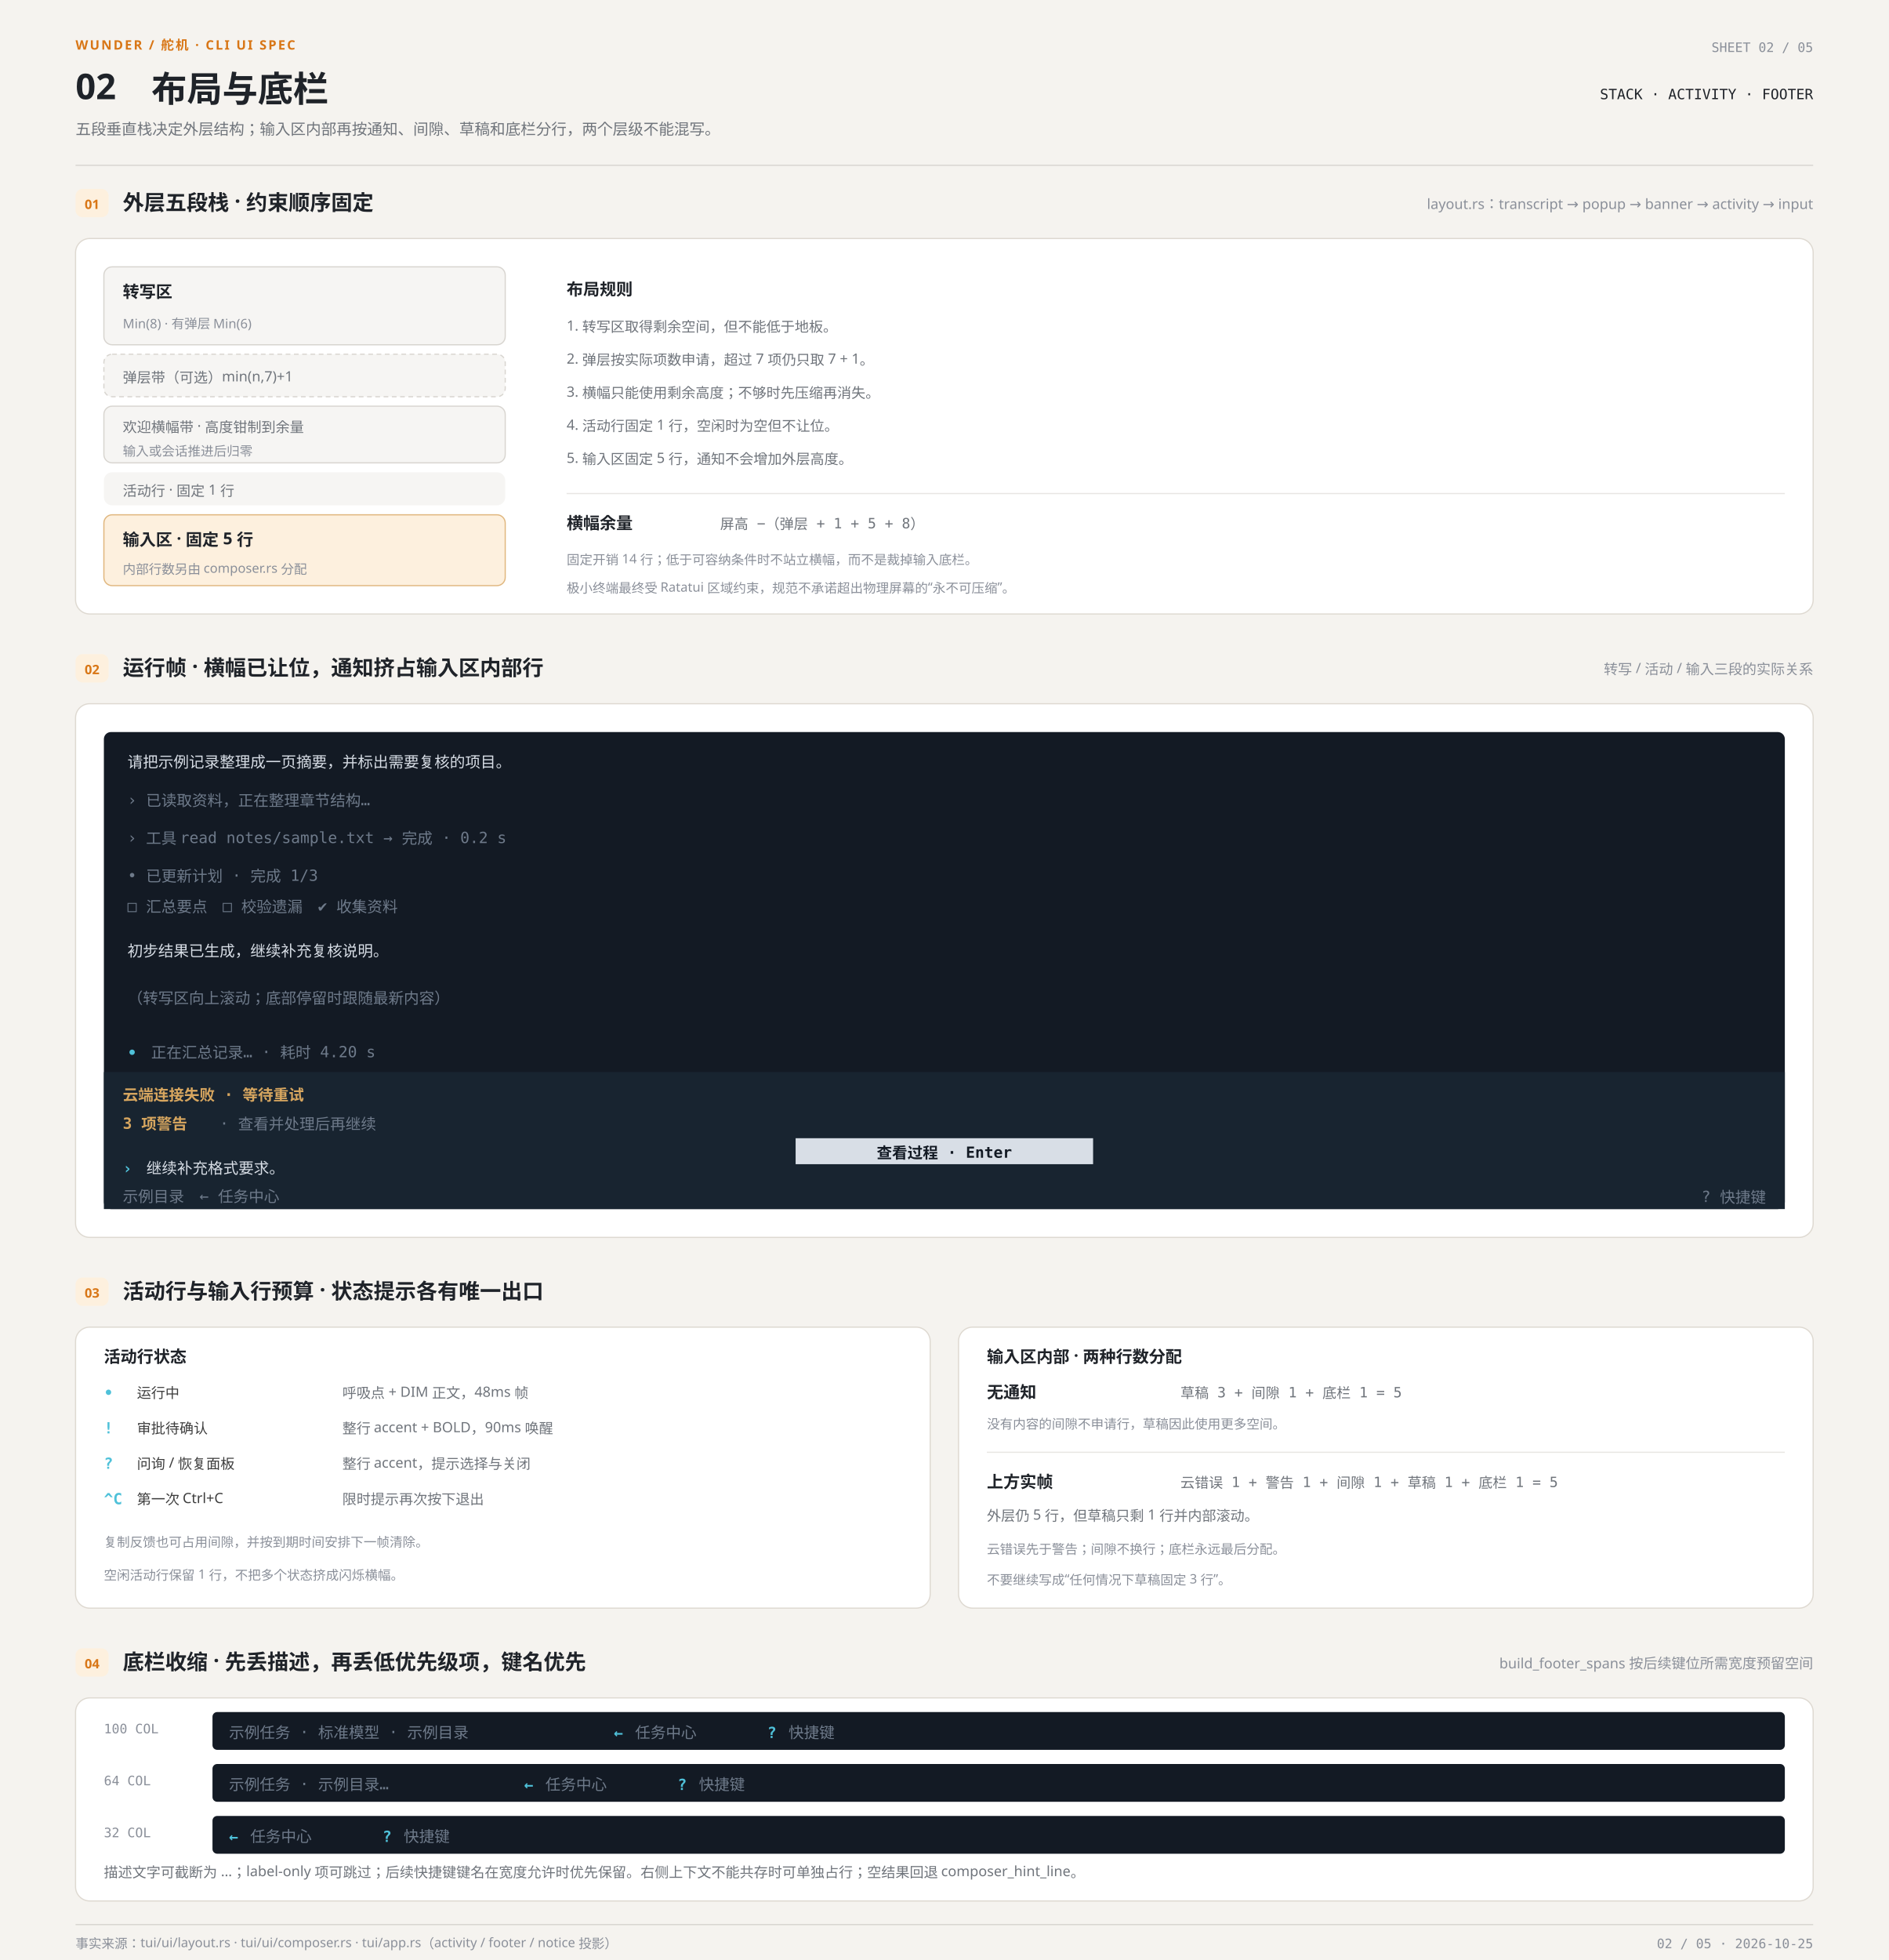
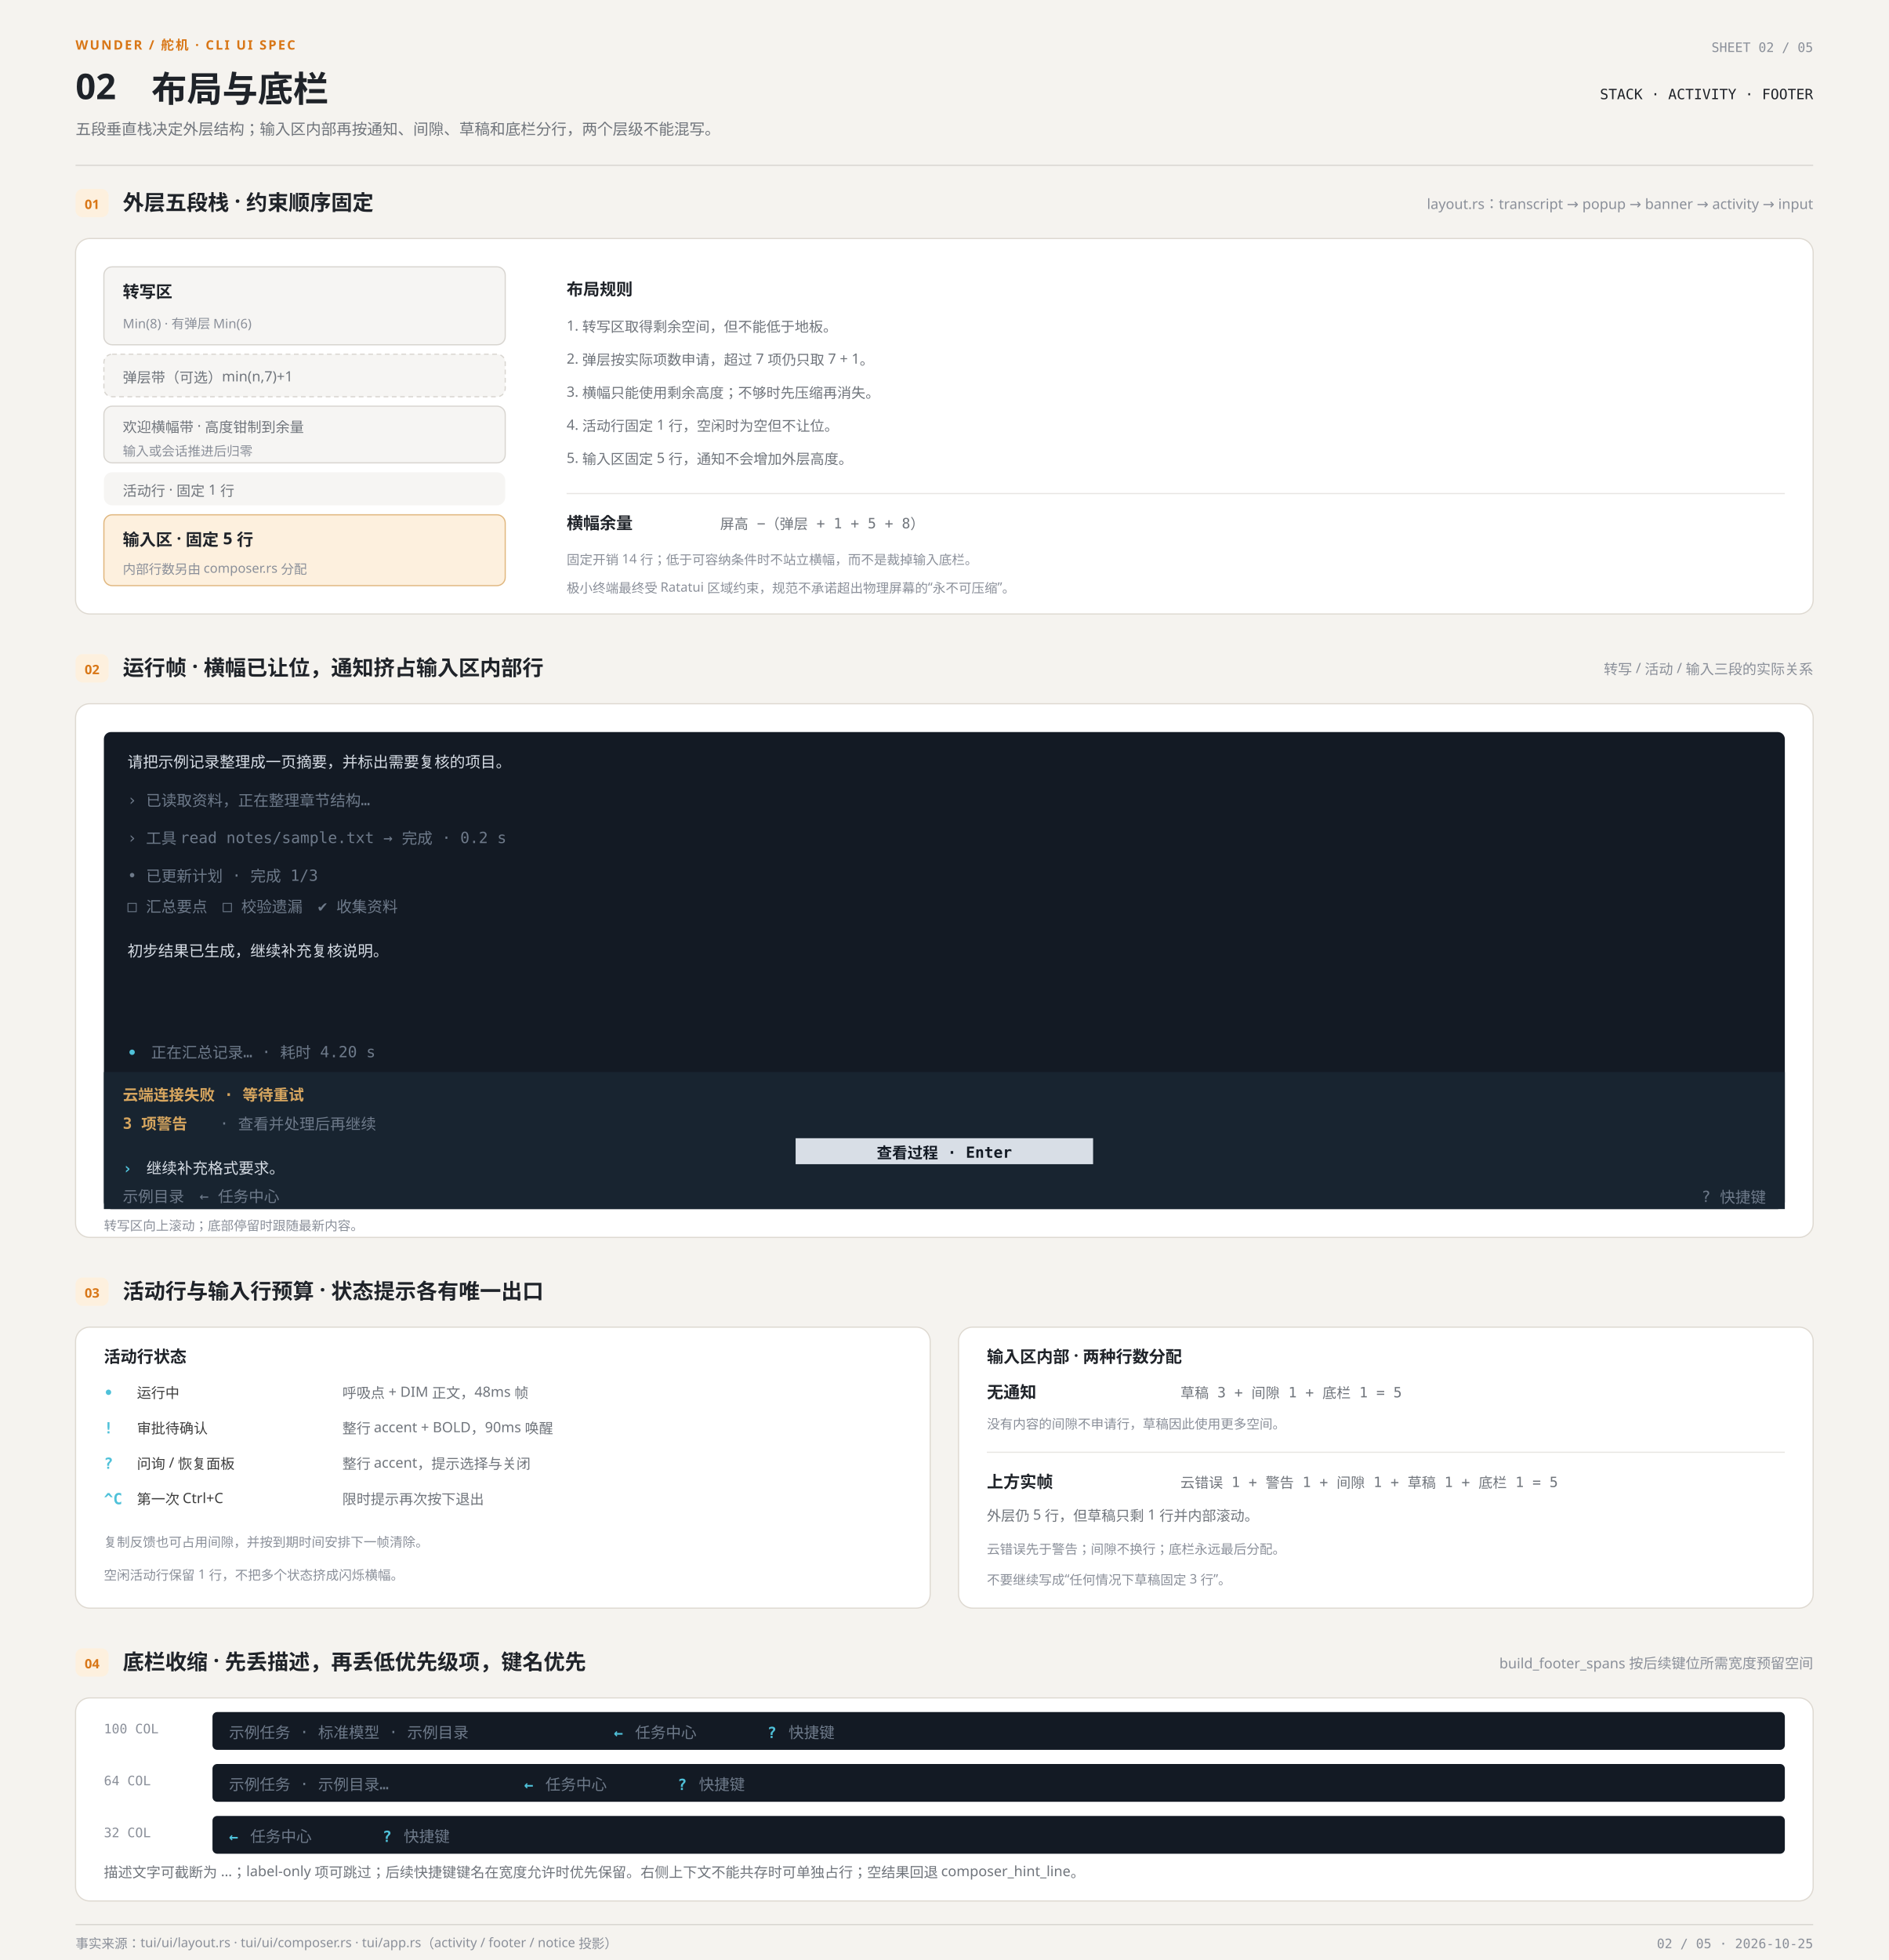
<svg xmlns="http://www.w3.org/2000/svg" width="1600" height="1660" viewBox="0 0 1600 1660" role="img" aria-label="舵机 终端 UI 布局与底栏规范">
  <style>svg{font-family:'Microsoft YaHei UI','Microsoft YaHei','PingFang SC','Noto Sans SC',sans-serif;fill:#1F2329}.mono{font-family:Consolas,monospace}.h1{font-size:30px;font-weight:700}.sub{font-size:13px;fill:#6F747B}.kicker{font-size:11px;font-weight:700;letter-spacing:1.4px;fill:#D87616}.sect{font-size:18px;font-weight:700}.sect-note{font-size:12px;fill:#8A8F99}.card{fill:#FFF;stroke:#DED9D1}.card-t{font-size:14px;font-weight:700}.note{font-size:12px;fill:#6F747B}.tiny{font-size:11px;fill:#8A8F99}.chip{font-size:11px;font-weight:700;fill:#D87616}.ui14{font-size:14px}.ui13{font-size:13px}.ui12{font-size:12px}.tok{font-size:12px;fill:#3D3D3D}.term{fill:#131A24}.t-fg{fill:#D8DEE6}.t-dim{fill:#6E7A8A}.t-cy{fill:#4FC1D9}.t-yl{fill:#D7A65F}</style>
  <rect width="1600" height="1660" fill="#F5F3EF" />
  <g id="header">
    <text x="64" y="42" class="kicker">WUNDER / 舵机 · CLI UI SPEC</text>
    <text x="64" y="84" class="h1">02　布局与底栏</text>
    <text x="64" y="114" class="sub">五段垂直栈决定外层结构；输入区内部再按通知、间隙、草稿和底栏分行，两个层级不能混写。</text>
    <text x="1536" y="44" text-anchor="end" class="mono tiny">SHEET 02 / 05</text>
    <text x="1536" y="84" text-anchor="end" class="mono ui12">STACK · ACTIVITY · FOOTER</text>
    <line x1="64" y1="140" x2="1536" y2="140" stroke="#D8D5D0" />
  </g>
  <g id="stack-contract">
    <rect x="64" y="160" width="28" height="24" rx="6" fill="#FDF0DE" />
    <text x="78" y="177" text-anchor="middle" class="chip">01</text>
    <text x="104" y="178" class="sect">外层五段栈 · 约束顺序固定</text>
    <text x="1536" y="177" text-anchor="end" class="sect-note">layout.rs：transcript → popup → banner → activity → input</text>
    <rect x="64" y="202" width="1472" height="318" rx="12" class="card" />
    <rect x="88" y="226" width="340" height="66" rx="7" fill="#F6F5F3" stroke="#D8D5D0" />
    <text x="104" y="252" class="card-t">转写区</text>
    <text x="104" y="278" class="tiny">Min(8) · 有弹层 Min(6)</text>
    <rect x="88" y="300" width="340" height="36" rx="7" fill="#F6F5F3" stroke="#D8D5D0" stroke-dasharray="4 3" />
    <text x="104" y="324" class="note">弹层带（可选）min(n,7)+1</text>
    <rect x="88" y="344" width="340" height="48" rx="7" fill="#F6F5F3" stroke="#D8D5D0" />
    <text x="104" y="366" class="note">欢迎横幅带 · 高度钳制到余量</text>
    <text x="104" y="386" class="tiny">输入或会话推进后归零</text>
    <rect x="88" y="400" width="340" height="28" rx="7" fill="#F6F5F3" />
    <text x="104" y="420" class="note">活动行 · 固定 1 行</text>
    <rect x="88" y="436" width="340" height="60" rx="7" fill="#FDF0DE" stroke="#E0B77F" />
    <text x="104" y="462" class="card-t">输入区 · 固定 5 行</text>
    <text x="104" y="486" class="tiny">内部行数另由 composer.rs 分配</text>
    <text x="480" y="250" class="card-t">布局规则</text>
    <text x="480" y="280" class="note">1. 转写区取得剩余空间，但不能低于地板。</text>
    <text x="480" y="308" class="note">2. 弹层按实际项数申请，超过 7 项仍只取 7 + 1。</text>
    <text x="480" y="336" class="note">3. 横幅只能使用剩余高度；不够时先压缩再消失。</text>
    <text x="480" y="364" class="note">4. 活动行固定 1 行，空闲时为空但不让位。</text>
    <text x="480" y="392" class="note">5. 输入区固定 5 行，通知不会增加外层高度。</text>
    <line x1="480" y1="418" x2="1512" y2="418" stroke="#E8E6E3" />
    <text x="480" y="448" class="card-t">横幅余量</text>
    <text x="610" y="448" class="mono note">屏高 −（弹层 + 1 + 5 + 8）</text>
    <text x="480" y="478" class="tiny">固定开销 14 行；低于可容纳条件时不站立横幅，而不是裁掉输入底栏。</text>
    <text x="480" y="502" class="tiny">极小终端最终受 Ratatui 区域约束，规范不承诺超出物理屏幕的“永不可压缩”。</text>
  </g>
  <g id="running-frame">
    <rect x="64" y="554" width="28" height="24" rx="6" fill="#FDF0DE" />
    <text x="78" y="571" text-anchor="middle" class="chip">02</text>
    <text x="104" y="572" class="sect">运行帧 · 横幅已让位，通知挤占输入区内部行</text>
    <text x="1536" y="571" text-anchor="end" class="sect-note">转写 / 活动 / 输入三段的实际关系</text>
    <rect x="64" y="596" width="1472" height="452" rx="12" class="card" />
    <rect x="88" y="620" width="1424" height="404" rx="6" class="term" />
    <g class="mono" font-size="13">
      <text x="108" y="650" class="t-fg">请把示例记录整理成一页摘要，并标出需要复核的项目。</text>
      <text x="108" y="682" class="t-dim">› 已读取资料，正在整理章节结构…</text>
      <text x="108" y="714" class="t-dim">› 工具 read notes/sample.txt → 完成 · 0.2 s</text>
      <text x="108" y="746" class="t-dim">• 已更新计划 · 完成 1/3</text>
      <text x="108" y="772" class="t-dim">　□ 汇总要点　□ 校验遗漏　✔ 收集资料</text>
      <text x="108" y="810" class="t-fg">初步结果已生成，继续补充复核说明。</text>
-       <text x="108" y="850" class="t-dim">（转写区向上滚动；底部停留时跟随最新内容）</text>
      <text x="108" y="896" class="t-cy" font-weight="bold">•</text>
      <text x="128" y="896" class="t-dim">正在汇总记录… · 耗时 4.20 s</text>
    </g>
+     <text x="88" y="1042" class="tiny">转写区向上滚动；底部停留时跟随最新内容。</text>
    <rect x="88" y="908" width="1424" height="116" fill="#182430" />
    <text x="104" y="932" class="mono" font-size="13" fill="#D7A65F" font-weight="bold">云端连接失败 · 等待重试</text>
    <text x="104" y="956" class="mono" font-size="13" fill="#D7A65F" font-weight="bold">3 项警告</text>
    <text x="186" y="956" class="mono" font-size="13" fill="#6E7A8A"> · 查看并处理后再继续</text>
    <rect x="674" y="964" width="252" height="22" fill="#D8DEE6" />
    <text x="800" y="981" text-anchor="middle" class="mono" font-size="13" fill="#131A24" font-weight="bold">查看过程 · Enter</text>
    <text x="104" y="994" class="mono" font-size="13" fill="#4FC1D9" font-weight="bold">›</text>
    <text x="124" y="994" class="mono" font-size="13" fill="#D8DEE6">继续补充格式要求。</text>
    <text x="104" y="1018" class="mono" font-size="13" fill="#6E7A8A">示例目录　← 任务中心</text>
    <text x="1496" y="1018" text-anchor="end" class="mono" font-size="13" fill="#6E7A8A">? 快捷键</text>
  </g>
  <g id="activity-input-budget">
    <rect x="64" y="1082" width="28" height="24" rx="6" fill="#FDF0DE" />
    <text x="78" y="1099" text-anchor="middle" class="chip">03</text>
    <text x="104" y="1100" class="sect">活动行与输入行预算 · 状态提示各有唯一出口</text>
    <rect x="64" y="1124" width="724" height="238" rx="12" class="card" />
    <text x="88" y="1154" class="card-t">活动行状态</text>
    <text x="88" y="1184" class="mono ui13 t-cy" font-weight="bold">•</text>
    <text x="116" y="1184" class="tok">运行中</text>
    <text x="290" y="1184" class="note">呼吸点 + DIM 正文，48ms 帧</text>
    <text x="88" y="1214" class="mono ui13 t-cy" font-weight="bold">!</text>
    <text x="116" y="1214" class="tok">审批待确认</text>
    <text x="290" y="1214" class="note">整行 accent + BOLD，90ms 唤醒</text>
    <text x="88" y="1244" class="mono ui13 t-cy" font-weight="bold">?</text>
    <text x="116" y="1244" class="tok">问询 / 恢复面板</text>
    <text x="290" y="1244" class="note">整行 accent，提示选择与关闭</text>
    <text x="88" y="1274" class="mono ui13 t-cy" font-weight="bold">^C</text>
    <text x="116" y="1274" class="tok">第一次 Ctrl+C</text>
    <text x="290" y="1274" class="note">限时提示再次按下退出</text>
    <text x="88" y="1310" class="tiny">复制反馈也可占用间隙，并按到期时间安排下一帧清除。</text>
    <text x="88" y="1338" class="tiny">空闲活动行保留 1 行，不把多个状态挤成闪烁横幅。</text>
    <rect x="812" y="1124" width="724" height="238" rx="12" class="card" />
    <text x="836" y="1154" class="card-t">输入区内部 · 两种行数分配</text>
    <text x="836" y="1184" class="card-t">无通知</text>
    <text x="1000" y="1184" class="mono note">草稿 3 + 间隙 1 + 底栏 1 = 5</text>
    <text x="836" y="1210" class="tiny">没有内容的间隙不申请行，草稿因此使用更多空间。</text>
    <line x1="836" y1="1230" x2="1512" y2="1230" stroke="#E8E6E3" />
    <text x="836" y="1260" class="card-t">上方实帧</text>
    <text x="1000" y="1260" class="mono note">云错误 1 + 警告 1 + 间隙 1 + 草稿 1 + 底栏 1 = 5</text>
    <text x="836" y="1288" class="note">外层仍 5 行，但草稿只剩 1 行并内部滚动。</text>
    <text x="836" y="1316" class="tiny">云错误先于警告；间隙不换行；底栏永远最后分配。</text>
    <text x="836" y="1342" class="tiny">不要继续写成“任何情况下草稿固定 3 行”。</text>
  </g>
  <g id="footer-shrink">
    <rect x="64" y="1396" width="28" height="24" rx="6" fill="#FDF0DE" />
    <text x="78" y="1413" text-anchor="middle" class="chip">04</text>
    <text x="104" y="1414" class="sect">底栏收缩 · 先丢描述，再丢低优先级项，键名优先</text>
    <text x="1536" y="1413" text-anchor="end" class="sect-note">build_footer_spans 按后续键位所需宽度预留空间</text>
    <rect x="64" y="1438" width="1472" height="172" rx="12" class="card" />
    <text x="88" y="1468" class="mono tiny">100 COL</text>
    <rect x="180" y="1450" width="1332" height="32" rx="4" class="term" />
    <text x="194" y="1472" class="mono ui13 t-dim">示例任务 · 标准模型 · 示例目录　</text>
    <text x="520" y="1472" class="mono ui13 t-cy" font-weight="bold">←</text>
    <text x="538" y="1472" class="mono ui13 t-dim">任务中心　</text>
    <text x="650" y="1472" class="mono ui13 t-cy" font-weight="bold">?</text>
    <text x="668" y="1472" class="mono ui13 t-dim">快捷键</text>
    <text x="88" y="1512" class="mono tiny">64 COL</text>
    <rect x="180" y="1494" width="1332" height="32" rx="4" class="term" />
    <text x="194" y="1516" class="mono ui13 t-dim">示例任务 · 示例目录…　</text>
    <text x="444" y="1516" class="mono ui13 t-cy" font-weight="bold">←</text>
    <text x="462" y="1516" class="mono ui13 t-dim">任务中心　</text>
    <text x="574" y="1516" class="mono ui13 t-cy" font-weight="bold">?</text>
    <text x="592" y="1516" class="mono ui13 t-dim">快捷键</text>
    <text x="88" y="1556" class="mono tiny">32 COL</text>
    <rect x="180" y="1538" width="1332" height="32" rx="4" class="term" />
    <text x="194" y="1560" class="mono ui13 t-cy" font-weight="bold">←</text>
    <text x="212" y="1560" class="mono ui13 t-dim">任务中心　</text>
    <text x="324" y="1560" class="mono ui13 t-cy" font-weight="bold">?</text>
    <text x="342" y="1560" class="mono ui13 t-dim">快捷键</text>
    <text x="88" y="1590" class="note">描述文字可截断为 …；label-only 项可跳过；后续快捷键键名在宽度允许时优先保留。右侧上下文不能共存时可单独占行；空结果回退 composer_hint_line。</text>
  </g>
  <g id="footer">
    <line x1="64" y1="1630" x2="1536" y2="1630" stroke="#D8D5D0" />
    <text x="64" y="1650" class="tiny">事实来源：tui/ui/layout.rs · tui/ui/composer.rs · tui/app.rs（activity / footer / notice 投影）</text>
    <text x="1536" y="1650" text-anchor="end" class="mono tiny">02 / 05 · 2026-10-25</text>
  </g>
</svg>
